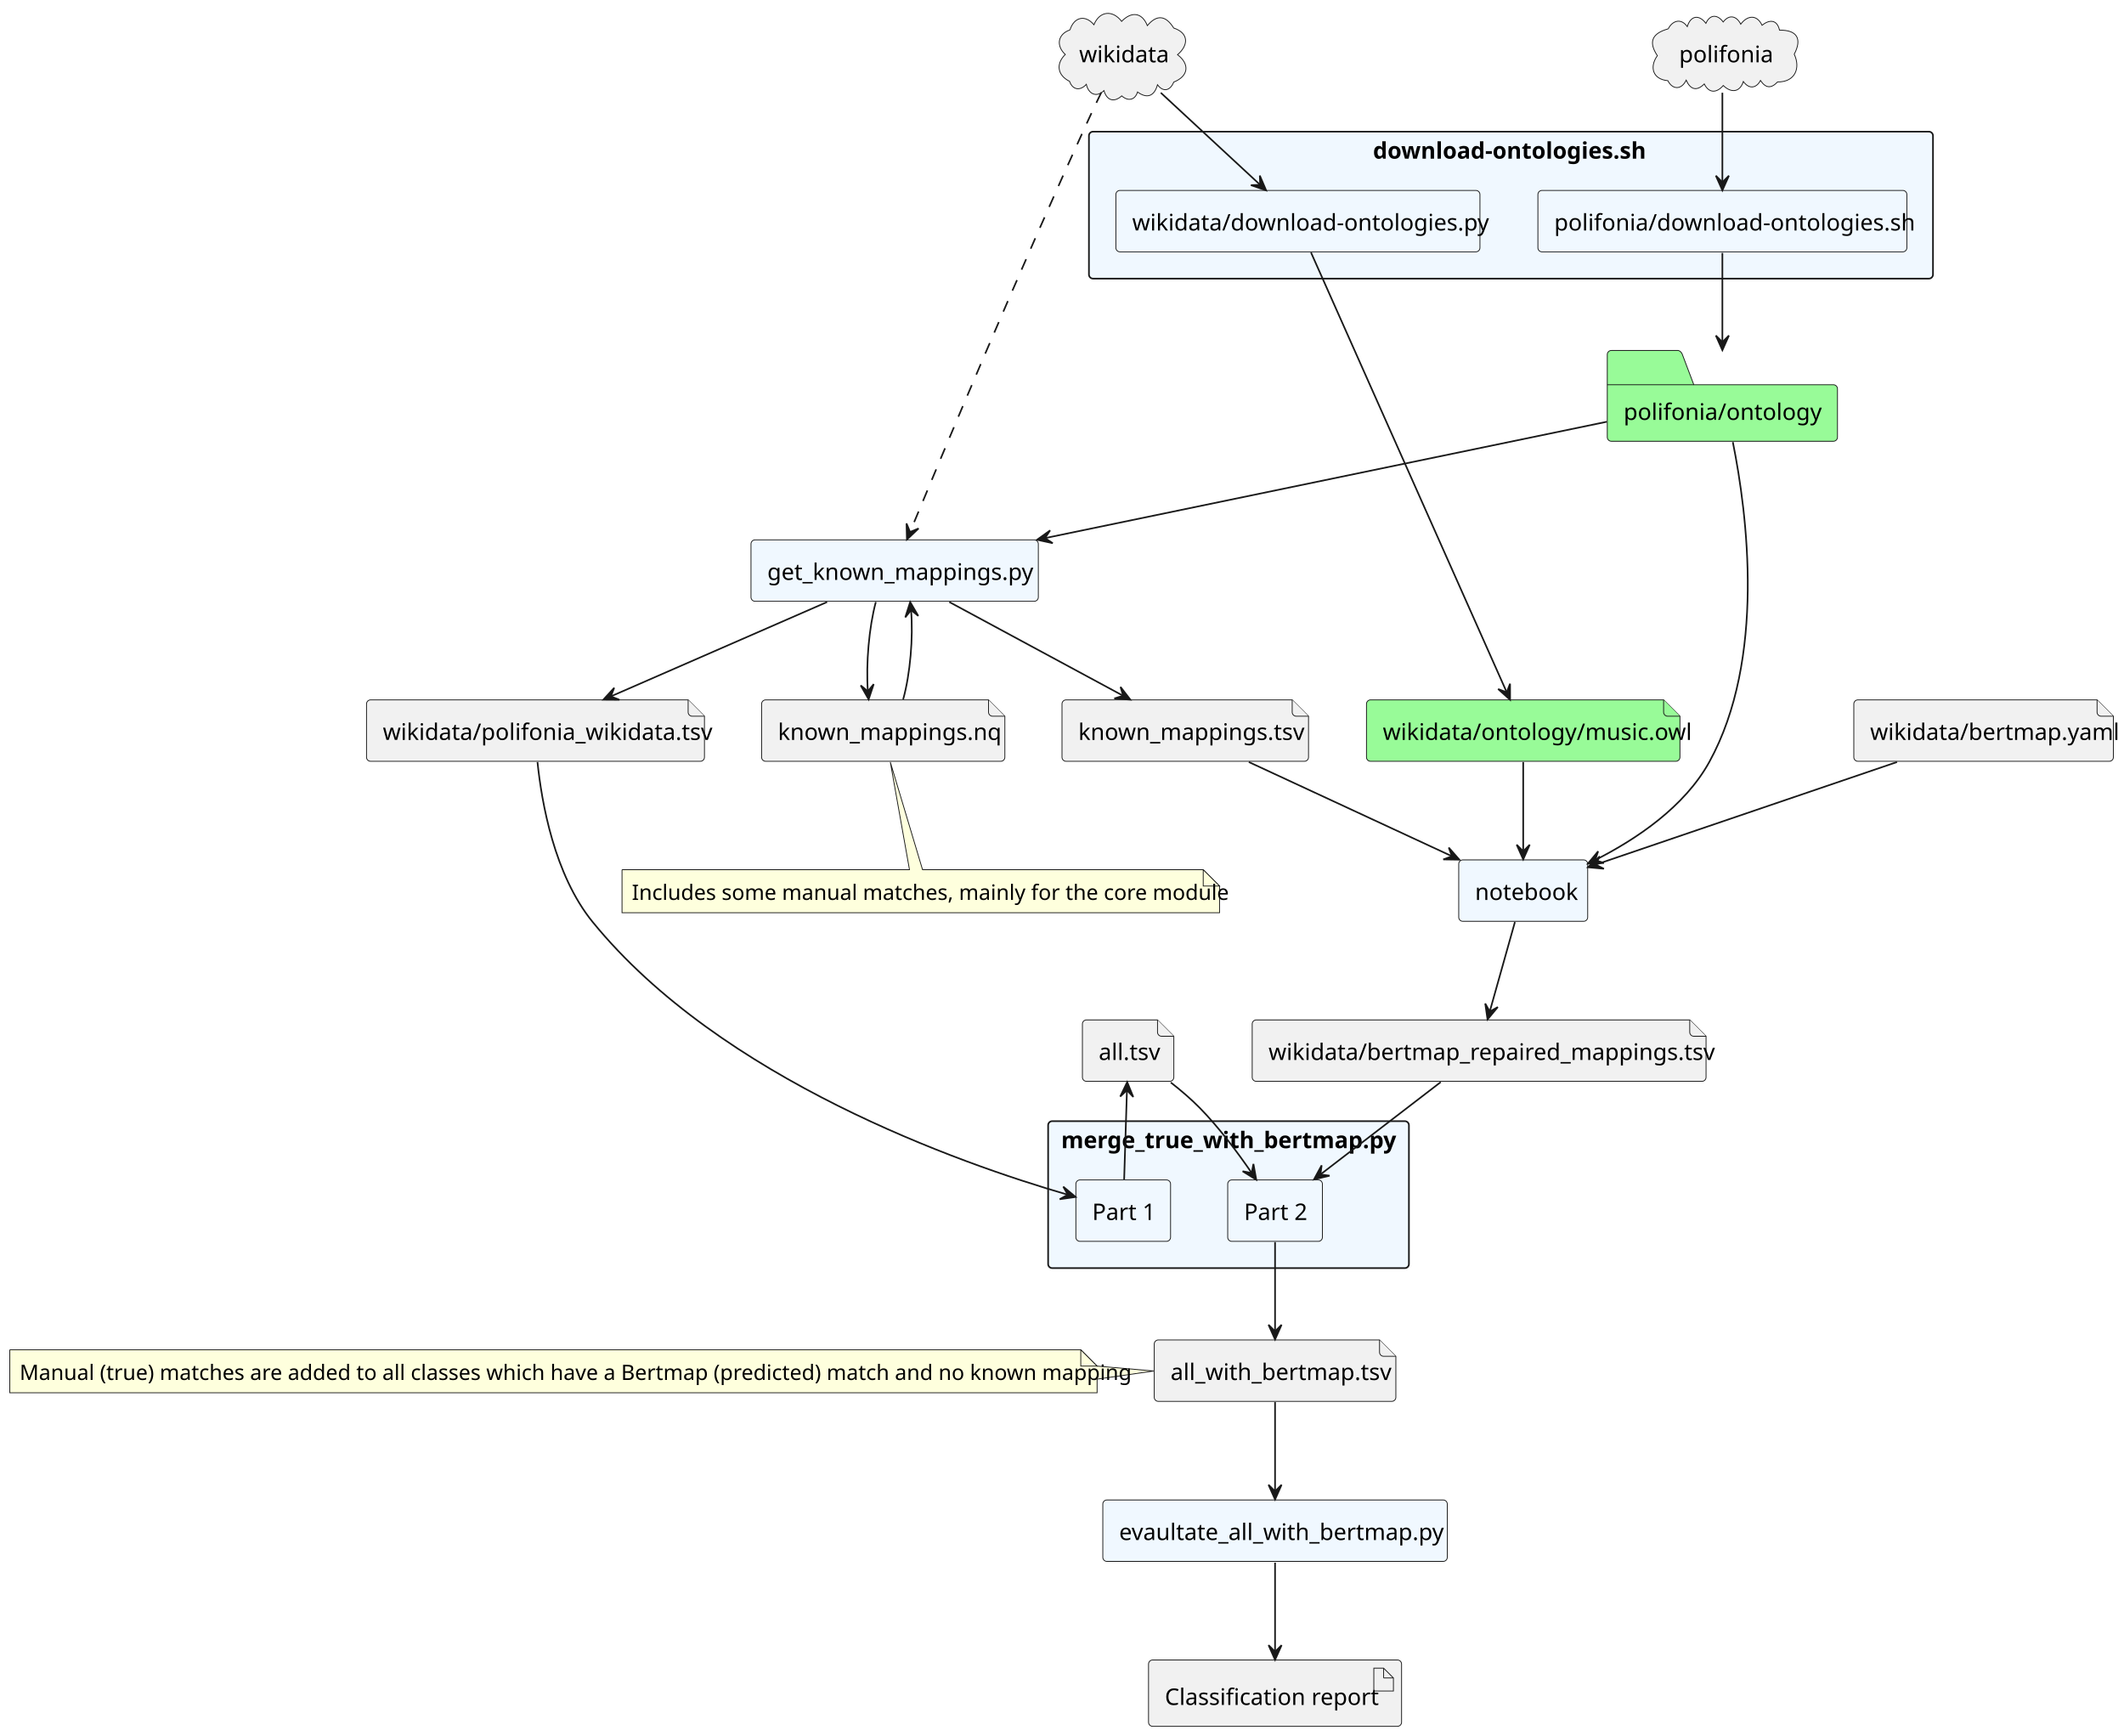
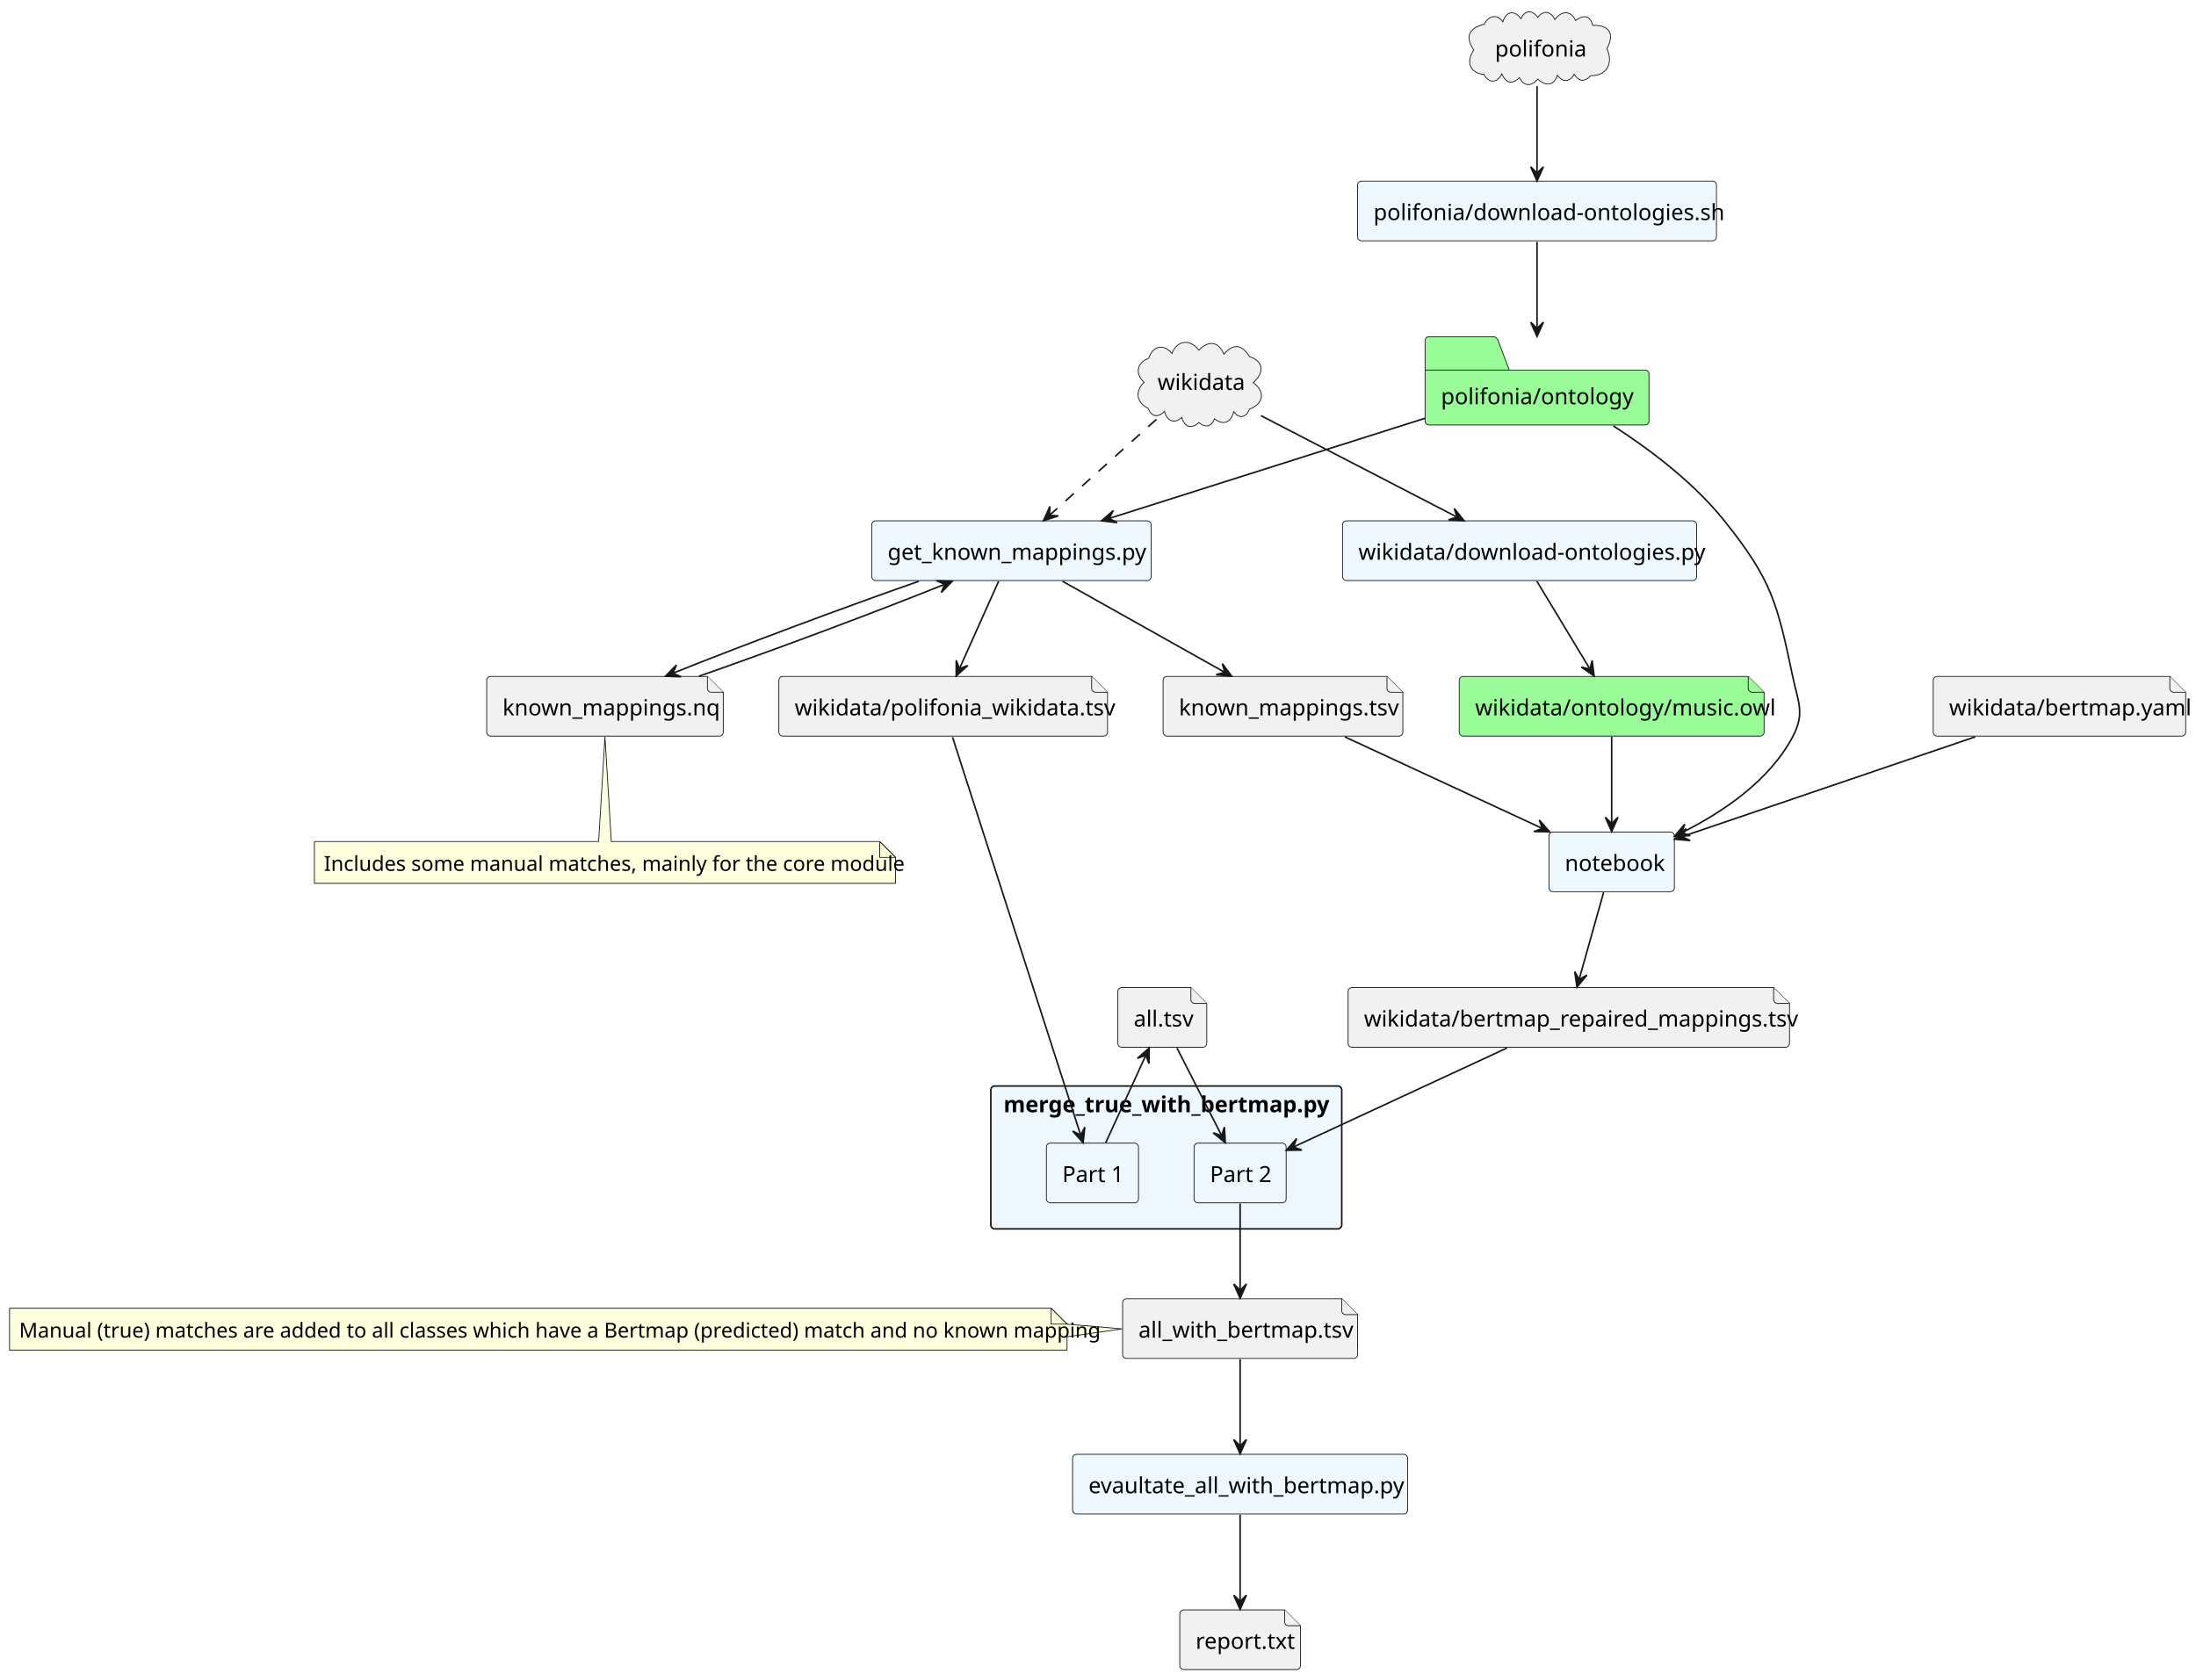
- <svg xmlns="http://www.w3.org/2000/svg" contentStyleType="text/css" height="1063px" preserveAspectRatio="none" style="width:1301px;height:1063px;background:#FFFFFF;" version="1.1" viewBox="0 0 1301 1063" width="1301px" zoomAndPan="magnify">
+ <svg xmlns="http://www.w3.org/2000/svg" contentStyleType="text/css" height="1058px" preserveAspectRatio="none" style="width:1383px;height:1058px;background:#FFFFFF;" version="1.1" viewBox="0 0 1383 1058" width="1383px" zoomAndPan="magnify">
  <defs />
  <g>
-     <g id="cluster_downsh">
-       <rect fill="#F0F8FF" height="90" rx="2.5" ry="2.5" style="stroke:#181818;stroke-width:1.0;" width="517" x="667" y="80.63" />
-       <text fill="#000000" font-family="sans-serif" font-size="14" font-weight="bold" lengthAdjust="spacing" textLength="169" x="841" y="97.163">download-ontologies.sh</text>
+     <g id="cluster_merge_true_with_bertmap.py">
+       <rect fill="#F0F8FF" height="90" rx="2.5" ry="2.5" style="stroke:#181818;stroke-width:1.0;" width="221" x="624" y="684.092" />
+       <text fill="#000000" font-family="sans-serif" font-size="14" font-weight="bold" lengthAdjust="spacing" textLength="205" x="632" y="700.626">merge_true_with_bertmap.py</text>
    </g>
-     <g id="cluster_merge_true_with_bertmap.py">
-       <rect fill="#F0F8FF" height="90" rx="2.5" ry="2.5" style="stroke:#181818;stroke-width:1.0;" width="221" x="642" y="686.63" />
-       <text fill="#000000" font-family="sans-serif" font-size="14" font-weight="bold" lengthAdjust="spacing" textLength="205" x="650" y="703.163">merge_true_with_bertmap.py</text>
+     <g id="elem_merge1">
+       <rect fill="#F0F8FF" height="37.609" rx="2.5" ry="2.5" style="stroke:#181818;stroke-width:0.5;" width="58" x="659" y="720.092" />
+       <text fill="#000000" font-family="sans-serif" font-size="14" lengthAdjust="spacing" textLength="38" x="669" y="744.626">Part 1</text>
+     </g>
+     <g id="elem_merge2">
+       <rect fill="#F0F8FF" height="37.609" rx="2.5" ry="2.5" style="stroke:#181818;stroke-width:0.5;" width="58" x="752" y="720.092" />
+       <text fill="#000000" font-family="sans-serif" font-size="14" lengthAdjust="spacing" textLength="38" x="762" y="744.626">Part 2</text>
+     </g>
+     <g id="elem_wikidata">
+       <path d="M723.406,225.76 C725.807,218.011 732.599,216.138 738.057,222.61 C741.567,213.998 749.614,213.463 755.028,220.552 C760.8,214.513 767.387,214.71 770.782,223.141 C776.872,215.941 782.187,217.108 786.931,224.619 C796.546,227.866 795.86,235.388 789.273,240.958 C796.972,246.857 795.943,254.17 786.937,257.744 C784.923,262.806 780.644,264.295 776.991,259.378 C775.101,266.229 770.748,268.19 764.782,263.808 C763.154,268.976 758.824,269.572 755.101,266.178 C750.318,270.475 745.924,268.977 744.207,262.944 C739.385,267.718 734.559,264.639 733.406,259.101 C729.749,263.183 725.038,262.75 723.108,257.246 C715.705,253.609 714.602,246.56 720.514,240.821 C714.83,235.588 715.734,228.429 723.406,225.76 " fill="#F1F1F1" style="stroke:#181818;stroke-width:0.5;" />
+       <text fill="#000000" font-family="sans-serif" font-size="14" lengthAdjust="spacing" textLength="50" x="729" y="245.626">wikidata</text>
    </g>
    <g id="elem_downwikidata">
-       <rect fill="#F0F8FF" height="37.609" rx="2.5" ry="2.5" style="stroke:#181818;stroke-width:0.5;" width="223" x="683.5" y="116.63" />
-       <text fill="#000000" font-family="sans-serif" font-size="14" lengthAdjust="spacing" textLength="203" x="693.5" y="141.163">wikidata/download-ontologies.py</text>
+       <rect fill="#F0F8FF" height="37.609" rx="2.5" ry="2.5" style="stroke:#181818;stroke-width:0.5;" width="223" x="845.5" y="328.092" />
+       <text fill="#000000" font-family="sans-serif" font-size="14" lengthAdjust="spacing" textLength="203" x="855.5" y="352.626">wikidata/download-ontologies.py</text>
+     </g>
+     <g id="elem_musicowl">
+       <path d="M919,428.592 L919,461.202 A2.5,2.5 0 0 0 921.5,463.702 L1108.5,463.702 A2.5,2.5 0 0 0 1111,461.202 L1111,436.092 L1101,426.092 L921.5,426.092 A2.5,2.5 0 0 0 919,428.592 " fill="#98FB98" style="stroke:#181818;stroke-width:0.5;" />
+       <path d="M1101,426.092 L1101,433.592 A2.5,2.5 0 0 0 1103.5,436.092 L1111,436.092 " fill="#98FB98" style="stroke:#181818;stroke-width:0.5;" />
+       <text fill="#000000" font-family="sans-serif" font-size="14" lengthAdjust="spacing" textLength="172" x="929" y="450.626">wikidata/ontology/music.owl</text>
+     </g>
+     <g id="elem_polifonia">
+       <path d="M934.825,15.124 C937.429,10.045 942.647,8.366 946.487,13.745 C948.586,6.982 953.644,6.137 957.902,11.753 C960.474,6 965.096,6.291 968.485,10.92 C972.264,6.01 976.714,7.248 979.247,12.269 C983.167,6.975 988.997,6.001 992.302,12.925 C996.729,9.378 1001.481,9.238 1003.01,15.949 C1013.767,15.715 1016.952,21.297 1012.008,30.664 C1016.08,39.301 1012.416,47.818 1001.814,47.648 C997.814,51.831 994.563,51.544 991.333,46.749 C988.638,51.83 984.153,52.004 980.854,47.403 C978.525,54.373 973.125,54.313 968.54,49.827 C964.664,54.326 959.923,54.915 956.898,48.885 C952.163,53.628 948.377,52.246 945.815,46.573 C943.056,52.382 937.66,52.752 934.588,46.874 C925.201,46.027 923.268,38.387 928.167,31.553 C922.263,22.708 925.42,17.764 934.825,15.124 " fill="#F1F1F1" style="stroke:#181818;stroke-width:0.5;" />
+       <text fill="#000000" font-family="sans-serif" font-size="14" lengthAdjust="spacing" textLength="53" x="941.5" y="35.626">polifonia</text>
    </g>
    <g id="elem_downpolifonia">
-       <rect fill="#F0F8FF" height="37.609" rx="2.5" ry="2.5" style="stroke:#181818;stroke-width:0.5;" width="226" x="942" y="116.63" />
-       <text fill="#000000" font-family="sans-serif" font-size="14" lengthAdjust="spacing" textLength="206" x="952" y="141.163">polifonia/download-ontologies.sh</text>
-     </g>
-     <g id="elem_merge1">
-       <rect fill="#F0F8FF" height="37.609" rx="2.5" ry="2.5" style="stroke:#181818;stroke-width:0.5;" width="58" x="659" y="722.63" />
-       <text fill="#000000" font-family="sans-serif" font-size="14" lengthAdjust="spacing" textLength="38" x="669" y="747.163">Part 1</text>
-     </g>
-     <g id="elem_merge2">
-       <rect fill="#F0F8FF" height="37.609" rx="2.5" ry="2.5" style="stroke:#181818;stroke-width:0.5;" width="58" x="752" y="722.63" />
-       <text fill="#000000" font-family="sans-serif" font-size="14" lengthAdjust="spacing" textLength="38" x="762" y="747.163">Part 2</text>
-     </g>
-     <g id="elem_wikidata">
-       <path d="M655.406,18.297 C657.807,10.548 664.599,8.675 670.057,15.147 C673.567,6.535 681.614,6 687.028,13.089 C692.8,7.05 699.387,7.247 702.782,15.678 C708.872,8.478 714.187,9.646 718.931,17.156 C728.546,20.403 727.86,27.926 721.273,33.495 C728.972,39.395 727.943,46.707 718.937,50.282 C716.923,55.343 712.644,56.833 708.991,51.915 C707.101,58.766 702.748,60.727 696.782,56.345 C695.154,61.514 690.824,62.109 687.101,58.715 C682.318,63.012 677.924,61.514 676.207,55.481 C671.385,60.256 666.559,57.177 665.406,51.639 C661.749,55.72 657.038,55.287 655.108,49.783 C647.705,46.147 646.602,39.097 652.514,33.358 C646.83,28.125 647.734,20.966 655.406,18.297 " fill="#F1F1F1" style="stroke:#181818;stroke-width:0.5;" />
-       <text fill="#000000" font-family="sans-serif" font-size="14" lengthAdjust="spacing" textLength="50" x="661" y="38.163">wikidata</text>
-     </g>
-     <g id="elem_polifonia">
-       <path d="M1021.825,17.662 C1024.429,12.582 1029.647,10.904 1033.487,16.282 C1035.586,9.519 1040.644,8.674 1044.902,14.29 C1047.474,8.537 1052.095,8.828 1055.485,13.457 C1059.264,8.548 1063.714,9.785 1066.247,14.806 C1070.167,9.512 1075.997,8.538 1079.302,15.463 C1083.729,11.915 1088.48,11.775 1090.01,18.486 C1100.767,18.252 1103.952,23.835 1099.008,33.201 C1103.08,41.838 1099.416,50.356 1088.814,50.185 C1084.814,54.368 1081.563,54.082 1078.333,49.286 C1075.638,54.367 1071.153,54.541 1067.854,49.94 C1065.525,56.91 1060.125,56.85 1055.54,52.364 C1051.664,56.863 1046.923,57.452 1043.898,51.422 C1039.163,56.165 1035.377,54.784 1032.815,49.11 C1030.056,54.919 1024.66,55.289 1021.588,49.411 C1012.201,48.565 1010.268,40.924 1015.167,34.09 C1009.263,25.246 1012.42,20.301 1021.825,17.662 " fill="#F1F1F1" style="stroke:#181818;stroke-width:0.5;" />
-       <text fill="#000000" font-family="sans-serif" font-size="14" lengthAdjust="spacing" textLength="53" x="1028.5" y="38.163">polifonia</text>
-     </g>
-     <g id="elem_musicowl">
-       <path d="M837,431.13 L837,463.739 A2.5,2.5 0 0 0 839.5,466.239 L1026.5,466.239 A2.5,2.5 0 0 0 1029,463.739 L1029,438.63 L1019,428.63 L839.5,428.63 A2.5,2.5 0 0 0 837,431.13 " fill="#98FB98" style="stroke:#181818;stroke-width:0.5;" />
-       <path d="M1019,428.63 L1019,436.13 A2.5,2.5 0 0 0 1021.5,438.63 L1029,438.63 " fill="#98FB98" style="stroke:#181818;stroke-width:0.5;" />
-       <text fill="#000000" font-family="sans-serif" font-size="14" lengthAdjust="spacing" textLength="172" x="847" y="453.163">wikidata/ontology/music.owl</text>
+       <rect fill="#F0F8FF" height="37.609" rx="2.5" ry="2.5" style="stroke:#181818;stroke-width:0.5;" width="226" x="855" y="114.093" />
+       <text fill="#000000" font-family="sans-serif" font-size="14" lengthAdjust="spacing" textLength="206" x="865" y="138.626">polifonia/download-ontologies.sh</text>
    </g>
    <g id="elem_polifoniaowl">
-       <path d="M987,214.63 L1028,214.63 A3.75,3.75 0 0 1 1030.5,217.13 L1037.5,235.63 L1123,235.63 A2.5,2.5 0 0 1 1125.5,238.13 L1125.5,267.739 A2.5,2.5 0 0 1 1123,270.239 L987,270.239 A2.5,2.5 0 0 1 984.5,267.739 L984.5,217.13 A2.5,2.5 0 0 1 987,214.63 " fill="#98FB98" style="stroke:#181818;stroke-width:0.5;" />
-       <line style="stroke:#181818;stroke-width:0.5;" x1="984.5" x2="1037.5" y1="235.63" y2="235.63" />
-       <text fill="#000000" font-family="sans-serif" font-size="14" lengthAdjust="spacing" textLength="111" x="994.5" y="257.163">polifonia/ontology</text>
+       <path d="M900,212.093 L941,212.093 A3.75,3.75 0 0 1 943.5,214.593 L950.5,233.093 L1036,233.093 A2.5,2.5 0 0 1 1038.5,235.593 L1038.5,265.202 A2.5,2.5 0 0 1 1036,267.702 L900,267.702 A2.5,2.5 0 0 1 897.5,265.202 L897.5,214.593 A2.5,2.5 0 0 1 900,212.093 " fill="#98FB98" style="stroke:#181818;stroke-width:0.5;" />
+       <line style="stroke:#181818;stroke-width:0.5;" x1="897.5" x2="950.5" y1="233.093" y2="233.093" />
+       <text fill="#000000" font-family="sans-serif" font-size="14" lengthAdjust="spacing" textLength="111" x="907.5" y="254.626">polifonia/ontology</text>
    </g>
    <g id="elem_get_known_mappings.py">
-       <rect fill="#F0F8FF" height="37.609" rx="2.5" ry="2.5" style="stroke:#181818;stroke-width:0.5;" width="176" x="460" y="330.63" />
-       <text fill="#000000" font-family="sans-serif" font-size="14" lengthAdjust="spacing" textLength="156" x="470" y="355.163">get_known_mappings.py</text>
+       <rect fill="#F0F8FF" height="37.609" rx="2.5" ry="2.5" style="stroke:#181818;stroke-width:0.5;" width="176" x="549" y="328.092" />
+       <text fill="#000000" font-family="sans-serif" font-size="14" lengthAdjust="spacing" textLength="156" x="559" y="352.626">get_known_mappings.py</text>
    </g>
    <g id="elem_known_mappings.tsv">
-       <path d="M650.5,431.13 L650.5,463.739 A2.5,2.5 0 0 0 653,466.239 L799,466.239 A2.5,2.5 0 0 0 801.5,463.739 L801.5,438.63 L791.5,428.63 L653,428.63 A2.5,2.5 0 0 0 650.5,431.13 " fill="#F1F1F1" style="stroke:#181818;stroke-width:0.5;" />
-       <path d="M791.5,428.63 L791.5,436.13 A2.5,2.5 0 0 0 794,438.63 L801.5,438.63 " fill="#F1F1F1" style="stroke:#181818;stroke-width:0.5;" />
-       <text fill="#000000" font-family="sans-serif" font-size="14" lengthAdjust="spacing" textLength="131" x="660.5" y="453.163">known_mappings.tsv</text>
+       <path d="M732.5,428.592 L732.5,461.202 A2.5,2.5 0 0 0 735,463.702 L881,463.702 A2.5,2.5 0 0 0 883.5,461.202 L883.5,436.092 L873.5,426.092 L735,426.092 A2.5,2.5 0 0 0 732.5,428.592 " fill="#F1F1F1" style="stroke:#181818;stroke-width:0.5;" />
+       <path d="M873.5,426.092 L873.5,433.592 A2.5,2.5 0 0 0 876,436.092 L883.5,436.092 " fill="#F1F1F1" style="stroke:#181818;stroke-width:0.5;" />
+       <text fill="#000000" font-family="sans-serif" font-size="14" lengthAdjust="spacing" textLength="131" x="742.5" y="450.626">known_mappings.tsv</text>
    </g>
    <g id="elem_polifonia_wikidata">
-       <path d="M224.5,431.13 L224.5,463.739 A2.5,2.5 0 0 0 227,466.239 L429,466.239 A2.5,2.5 0 0 0 431.5,463.739 L431.5,438.63 L421.5,428.63 L227,428.63 A2.5,2.5 0 0 0 224.5,431.13 " fill="#F1F1F1" style="stroke:#181818;stroke-width:0.5;" />
-       <path d="M421.5,428.63 L421.5,436.13 A2.5,2.5 0 0 0 424,438.63 L431.5,438.63 " fill="#F1F1F1" style="stroke:#181818;stroke-width:0.5;" />
-       <text fill="#000000" font-family="sans-serif" font-size="14" lengthAdjust="spacing" textLength="187" x="234.5" y="453.163">wikidata/polifonia_wikidata.tsv</text>
+       <path d="M490.5,428.592 L490.5,461.202 A2.5,2.5 0 0 0 493,463.702 L695,463.702 A2.5,2.5 0 0 0 697.5,461.202 L697.5,436.092 L687.5,426.092 L493,426.092 A2.5,2.5 0 0 0 490.5,428.592 " fill="#F1F1F1" style="stroke:#181818;stroke-width:0.5;" />
+       <path d="M687.5,426.092 L687.5,433.592 A2.5,2.5 0 0 0 690,436.092 L697.5,436.092 " fill="#F1F1F1" style="stroke:#181818;stroke-width:0.5;" />
+       <text fill="#000000" font-family="sans-serif" font-size="14" lengthAdjust="spacing" textLength="187" x="500.5" y="450.626">wikidata/polifonia_wikidata.tsv</text>
    </g>
    <g id="elem_known_mappings.nq">
-       <path d="M466.5,431.13 L466.5,463.739 A2.5,2.5 0 0 0 469,466.239 L613,466.239 A2.5,2.5 0 0 0 615.5,463.739 L615.5,438.63 L605.5,428.63 L469,428.63 A2.5,2.5 0 0 0 466.5,431.13 " fill="#F1F1F1" style="stroke:#181818;stroke-width:0.5;" />
-       <path d="M605.5,428.63 L605.5,436.13 A2.5,2.5 0 0 0 608,438.63 L615.5,438.63 " fill="#F1F1F1" style="stroke:#181818;stroke-width:0.5;" />
-       <text fill="#000000" font-family="sans-serif" font-size="14" lengthAdjust="spacing" textLength="129" x="476.5" y="453.163">known_mappings.nq</text>
+       <path d="M306.5,428.592 L306.5,461.202 A2.5,2.5 0 0 0 309,463.702 L453,463.702 A2.5,2.5 0 0 0 455.5,461.202 L455.5,436.092 L445.5,426.092 L309,426.092 A2.5,2.5 0 0 0 306.5,428.592 " fill="#F1F1F1" style="stroke:#181818;stroke-width:0.5;" />
+       <path d="M445.5,426.092 L445.5,433.592 A2.5,2.5 0 0 0 448,436.092 L455.5,436.092 " fill="#F1F1F1" style="stroke:#181818;stroke-width:0.5;" />
+       <text fill="#000000" font-family="sans-serif" font-size="14" lengthAdjust="spacing" textLength="129" x="316.5" y="450.626">known_mappings.nq</text>
    </g>
-     <g id="elem_GMN17">
-       <path d="M381,532.63 L381,558.981 A0,0 0 0 0 381,558.981 L747,558.981 A0,0 0 0 0 747,558.981 L747,542.63 L737,532.63 L565.08,532.63 L545.33,466.69 L557.08,532.63 L381,532.63 A0,0 0 0 0 381,532.63 " fill="#FEFFDD" style="stroke:#181818;stroke-width:0.5;" />
-       <path d="M737,532.63 L737,542.63 L747,542.63 L737,532.63 " fill="#FEFFDD" style="stroke:#181818;stroke-width:0.5;" />
-       <text fill="#000000" font-family="sans-serif" font-size="13" lengthAdjust="spacing" textLength="345" x="387" y="551.125">Includes some manual matches, mainly for the core module</text>
+     <g id="elem_GMN16">
+       <path d="M198,530.092 L198,556.444 A0,0 0 0 0 198,556.444 L564,556.444 A0,0 0 0 0 564,556.444 L564,540.092 L554,530.092 L385,530.092 L381,464.152 L377,530.092 L198,530.092 A0,0 0 0 0 198,530.092 " fill="#FEFFDD" style="stroke:#181818;stroke-width:0.5;" />
+       <path d="M554,530.092 L554,540.092 L564,540.092 L554,530.092 " fill="#FEFFDD" style="stroke:#181818;stroke-width:0.5;" />
+       <text fill="#000000" font-family="sans-serif" font-size="13" lengthAdjust="spacing" textLength="345" x="204" y="548.588">Includes some manual matches, mainly for the core module</text>
    </g>
    <g id="elem_notebook">
-       <rect fill="#F0F8FF" height="37.609" rx="2.5" ry="2.5" style="stroke:#181818;stroke-width:0.5;" width="79" x="893.5" y="526.63" />
-       <text fill="#000000" font-family="sans-serif" font-size="14" lengthAdjust="spacing" textLength="59" x="903.5" y="551.163">notebook</text>
+       <rect fill="#F0F8FF" height="37.609" rx="2.5" ry="2.5" style="stroke:#181818;stroke-width:0.5;" width="79" x="975.5" y="524.092" />
+       <text fill="#000000" font-family="sans-serif" font-size="14" lengthAdjust="spacing" textLength="59" x="985.5" y="548.626">notebook</text>
    </g>
    <g id="elem_yml">
-       <path d="M1135.5,431.13 L1135.5,463.739 A2.5,2.5 0 0 0 1138,466.239 L1292,466.239 A2.5,2.5 0 0 0 1294.5,463.739 L1294.5,438.63 L1284.5,428.63 L1138,428.63 A2.5,2.5 0 0 0 1135.5,431.13 " fill="#F1F1F1" style="stroke:#181818;stroke-width:0.5;" />
-       <path d="M1284.5,428.63 L1284.5,436.13 A2.5,2.5 0 0 0 1287,438.63 L1294.5,438.63 " fill="#F1F1F1" style="stroke:#181818;stroke-width:0.5;" />
-       <text fill="#000000" font-family="sans-serif" font-size="14" lengthAdjust="spacing" textLength="139" x="1145.5" y="453.163">wikidata/bertmap.yaml</text>
+       <path d="M1217.5,428.592 L1217.5,461.202 A2.5,2.5 0 0 0 1220,463.702 L1374,463.702 A2.5,2.5 0 0 0 1376.5,461.202 L1376.5,436.092 L1366.5,426.092 L1220,426.092 A2.5,2.5 0 0 0 1217.5,428.592 " fill="#F1F1F1" style="stroke:#181818;stroke-width:0.5;" />
+       <path d="M1366.5,426.092 L1366.5,433.592 A2.5,2.5 0 0 0 1369,436.092 L1376.5,436.092 " fill="#F1F1F1" style="stroke:#181818;stroke-width:0.5;" />
+       <text fill="#000000" font-family="sans-serif" font-size="14" lengthAdjust="spacing" textLength="139" x="1227.5" y="450.626">wikidata/bertmap.yaml</text>
    </g>
    <g id="elem_repaired">
-       <path d="M767,627.13 L767,659.739 A2.5,2.5 0 0 0 769.5,662.239 L1042.5,662.239 A2.5,2.5 0 0 0 1045,659.739 L1045,634.63 L1035,624.63 L769.5,624.63 A2.5,2.5 0 0 0 767,627.13 " fill="#F1F1F1" style="stroke:#181818;stroke-width:0.5;" />
-       <path d="M1035,624.63 L1035,632.13 A2.5,2.5 0 0 0 1037.5,634.63 L1045,634.63 " fill="#F1F1F1" style="stroke:#181818;stroke-width:0.5;" />
-       <text fill="#000000" font-family="sans-serif" font-size="14" lengthAdjust="spacing" textLength="258" x="777" y="649.163">wikidata/bertmap_repaired_mappings.tsv</text>
+       <path d="M849,624.592 L849,657.202 A2.5,2.5 0 0 0 851.5,659.702 L1124.5,659.702 A2.5,2.5 0 0 0 1127,657.202 L1127,632.092 L1117,622.092 L851.5,622.092 A2.5,2.5 0 0 0 849,624.592 " fill="#F1F1F1" style="stroke:#181818;stroke-width:0.5;" />
+       <path d="M1117,622.092 L1117,629.592 A2.5,2.5 0 0 0 1119.5,632.092 L1127,632.092 " fill="#F1F1F1" style="stroke:#181818;stroke-width:0.5;" />
+       <text fill="#000000" font-family="sans-serif" font-size="14" lengthAdjust="spacing" textLength="258" x="859" y="646.626">wikidata/bertmap_repaired_mappings.tsv</text>
    </g>
    <g id="elem_all.tsv">
-       <path d="M663,627.13 L663,659.739 A2.5,2.5 0 0 0 665.5,662.239 L716.5,662.239 A2.5,2.5 0 0 0 719,659.739 L719,634.63 L709,624.63 L665.5,624.63 A2.5,2.5 0 0 0 663,627.13 " fill="#F1F1F1" style="stroke:#181818;stroke-width:0.5;" />
-       <path d="M709,624.63 L709,632.13 A2.5,2.5 0 0 0 711.5,634.63 L719,634.63 " fill="#F1F1F1" style="stroke:#181818;stroke-width:0.5;" />
-       <text fill="#000000" font-family="sans-serif" font-size="14" lengthAdjust="spacing" textLength="36" x="673" y="649.163">all.tsv</text>
+       <path d="M704,624.592 L704,657.202 A2.5,2.5 0 0 0 706.5,659.702 L757.5,659.702 A2.5,2.5 0 0 0 760,657.202 L760,632.092 L750,622.092 L706.5,622.092 A2.5,2.5 0 0 0 704,624.592 " fill="#F1F1F1" style="stroke:#181818;stroke-width:0.5;" />
+       <path d="M750,622.092 L750,629.592 A2.5,2.5 0 0 0 752.5,632.092 L760,632.092 " fill="#F1F1F1" style="stroke:#181818;stroke-width:0.5;" />
+       <text fill="#000000" font-family="sans-serif" font-size="14" lengthAdjust="spacing" textLength="36" x="714" y="646.626">all.tsv</text>
    </g>
    <g id="elem_all_with_bertmap.tsv">
-       <path d="M707,823.13 L707,855.739 A2.5,2.5 0 0 0 709.5,858.239 L852.5,858.239 A2.5,2.5 0 0 0 855,855.739 L855,830.63 L845,820.63 L709.5,820.63 A2.5,2.5 0 0 0 707,823.13 " fill="#F1F1F1" style="stroke:#181818;stroke-width:0.5;" />
-       <path d="M845,820.63 L845,828.13 A2.5,2.5 0 0 0 847.5,830.63 L855,830.63 " fill="#F1F1F1" style="stroke:#181818;stroke-width:0.5;" />
-       <text fill="#000000" font-family="sans-serif" font-size="14" lengthAdjust="spacing" textLength="128" x="717" y="845.163">all_with_bertmap.tsv</text>
+       <path d="M707,820.592 L707,853.202 A2.5,2.5 0 0 0 709.5,855.702 L852.5,855.702 A2.5,2.5 0 0 0 855,853.202 L855,828.092 L845,818.092 L709.5,818.092 A2.5,2.5 0 0 0 707,820.592 " fill="#F1F1F1" style="stroke:#181818;stroke-width:0.5;" />
+       <path d="M845,818.092 L845,825.592 A2.5,2.5 0 0 0 847.5,828.092 L855,828.092 " fill="#F1F1F1" style="stroke:#181818;stroke-width:0.5;" />
+       <text fill="#000000" font-family="sans-serif" font-size="14" lengthAdjust="spacing" textLength="128" x="717" y="842.626">all_with_bertmap.tsv</text>
    </g>
-     <g id="elem_GMN41">
-       <path d="M6,826.63 L6,852.981 A0,0 0 0 0 6,852.981 L672,852.981 A0,0 0 0 0 672,852.981 L672,844.63 L706.64,839.63 L672,836.63 L672,836.63 L662,826.63 L6,826.63 A0,0 0 0 0 6,826.63 " fill="#FEFFDD" style="stroke:#181818;stroke-width:0.5;" />
-       <path d="M662,826.63 L662,836.63 L672,836.63 L662,826.63 " fill="#FEFFDD" style="stroke:#181818;stroke-width:0.5;" />
-       <text fill="#000000" font-family="sans-serif" font-size="13" lengthAdjust="spacing" textLength="645" x="12" y="845.125">Manual (true) matches are added to all classes which have a Bertmap (predicted) match and no known mapping</text>
+     <g id="elem_GMN40">
+       <path d="M6,824.092 L6,850.444 A0,0 0 0 0 6,850.444 L672,850.444 A0,0 0 0 0 672,850.444 L672,842.092 L706.64,837.092 L672,834.092 L672,834.092 L662,824.092 L6,824.092 A0,0 0 0 0 6,824.092 " fill="#FEFFDD" style="stroke:#181818;stroke-width:0.5;" />
+       <path d="M662,824.092 L662,834.092 L672,834.092 L662,824.092 " fill="#FEFFDD" style="stroke:#181818;stroke-width:0.5;" />
+       <text fill="#000000" font-family="sans-serif" font-size="13" lengthAdjust="spacing" textLength="645" x="12" y="842.588">Manual (true) matches are added to all classes which have a Bertmap (predicted) match and no known mapping</text>
    </g>
    <g id="elem_evaluate">
-       <rect fill="#F0F8FF" height="37.609" rx="2.5" ry="2.5" style="stroke:#181818;stroke-width:0.5;" width="211" x="675.5" y="918.63" />
-       <text fill="#000000" font-family="sans-serif" font-size="14" lengthAdjust="spacing" textLength="191" x="685.5" y="943.163">evaultate_all_with_bertmap.py</text>
+       <rect fill="#F0F8FF" height="37.609" rx="2.5" ry="2.5" style="stroke:#181818;stroke-width:0.5;" width="211" x="675.5" y="916.092" />
+       <text fill="#000000" font-family="sans-serif" font-size="14" lengthAdjust="spacing" textLength="191" x="685.5" y="940.626">evaultate_all_with_bertmap.py</text>
    </g>
-     <g id="elem_report">
-       <rect fill="#F1F1F1" height="40.609" rx="2.5" ry="2.5" style="stroke:#181818;stroke-width:0.5;" width="155" x="703.5" y="1016.63" />
-       <polygon fill="#F1F1F1" points="841.5,1021.63,841.5,1035.63,853.5,1035.63,853.5,1027.63,847.5,1021.63,841.5,1021.63" style="stroke:#181818;stroke-width:0.5;" />
-       <line style="stroke:#181818;stroke-width:0.5;" x1="847.5" x2="847.5" y1="1021.63" y2="1027.63" />
-       <line style="stroke:#181818;stroke-width:0.5;" x1="853.5" x2="847.5" y1="1027.63" y2="1027.63" />
-       <text fill="#000000" font-family="sans-serif" font-size="14" lengthAdjust="spacing" textLength="125" x="713.5" y="1044.163">Classification report</text>
+     <g id="elem_report.txt">
+       <path d="M743,1016.592 L743,1049.202 A2.5,2.5 0 0 0 745.5,1051.702 L816.5,1051.702 A2.5,2.5 0 0 0 819,1049.202 L819,1024.092 L809,1014.092 L745.5,1014.092 A2.5,2.5 0 0 0 743,1016.592 " fill="#F1F1F1" style="stroke:#181818;stroke-width:0.5;" />
+       <path d="M809,1014.092 L809,1021.592 A2.5,2.5 0 0 0 811.5,1024.092 L819,1024.092 " fill="#F1F1F1" style="stroke:#181818;stroke-width:0.5;" />
+       <text fill="#000000" font-family="sans-serif" font-size="14" lengthAdjust="spacing" textLength="56" x="753" y="1038.626">report.txt</text>
    </g>
    <g id="link_wikidata_downwikidata">
-       <path d="M711.01,56.8 C729.24,73.69 753.77,96.43 771.61,112.96 " fill="none" id="wikidata-to-downwikidata" style="stroke:#181818;stroke-width:1.0;" />
-       <polygon fill="#181818" points="775.54,116.6,771.672,107.542,771.878,113.195,766.225,113.401,775.54,116.6" style="stroke:#181818;stroke-width:1.0;" />
+       <path d="M794.11,261.832 C829.82,280.312 881.79,307.192 917.36,325.592 " fill="none" id="wikidata-to-downwikidata" style="stroke:#181818;stroke-width:1.0;" />
+       <polygon fill="#181818" points="922.05,328.012,915.896,320.323,917.61,325.714,912.219,327.427,922.05,328.012" style="stroke:#181818;stroke-width:1.0;" />
    </g>
    <g id="link_downwikidata_musicowl">
-       <path d="M803.02,154.64 C826.74,207.93 896.58,364.81 922.85,423.83 " fill="none" id="downwikidata-to-musicowl" style="stroke:#181818;stroke-width:1.0;" />
-       <polygon fill="#181818" points="924.96,428.57,924.94,418.721,922.92,424.005,917.636,421.985,924.96,428.57" style="stroke:#181818;stroke-width:1.0;" />
+       <path d="M967.91,366.152 C977.33,381.743 990.98,404.342 1001.17,421.202 " fill="none" id="downwikidata-to-musicowl" style="stroke:#181818;stroke-width:1.0;" />
+       <polygon fill="#181818" points="1003.94,425.793,1002.701,416.022,1001.351,421.515,995.857,420.165,1003.94,425.793" style="stroke:#181818;stroke-width:1.0;" />
    </g>
    <g id="link_polifonia_downpolifonia">
-       <path d="M1055,56.8 C1055,73.13 1055,94.9 1055,111.27 " fill="none" id="polifonia-to-downpolifonia" style="stroke:#181818;stroke-width:1.0;" />
-       <polygon fill="#181818" points="1055,116.6,1059,107.6,1055,111.6,1051,107.6,1055,116.6" style="stroke:#181818;stroke-width:1.0;" />
+       <path d="M968,54.263 C968,70.593 968,92.362 968,108.733 " fill="none" id="polifonia-to-downpolifonia" style="stroke:#181818;stroke-width:1.0;" />
+       <polygon fill="#181818" points="968,114.062,972,105.062,968,109.062,964,105.062,968,114.062" style="stroke:#181818;stroke-width:1.0;" />
    </g>
    <g id="link_downpolifonia_polifoniaowl">
-       <path d="M1055,154.92 C1055,169.83 1055,191.26 1055,209.08 " fill="none" id="downpolifonia-to-polifoniaowl" style="stroke:#181818;stroke-width:1.0;" />
-       <polygon fill="#181818" points="1055,214.49,1059,205.49,1055,209.49,1051,205.49,1055,214.49" style="stroke:#181818;stroke-width:1.0;" />
+       <path d="M968,152.382 C968,167.292 968,188.722 968,206.542 " fill="none" id="downpolifonia-to-polifoniaowl" style="stroke:#181818;stroke-width:1.0;" />
+       <polygon fill="#181818" points="968,211.952,972,202.952,968,206.952,964,202.952,968,211.952" style="stroke:#181818;stroke-width:1.0;" />
    </g>
    <g id="link_known_mappings.nq_get_known_mappings.py">
-       <path d="M553.21,428.33 C557.53,412.8 559.44,390.44 558.05,373.69 " fill="none" id="known_mappings.nq-to-get_known_mappings.py" style="stroke:#181818;stroke-width:1.0;" />
-       <polygon fill="#181818" points="557.51,368.69,554.511,378.071,558.053,373.66,562.463,377.202,557.51,368.69" style="stroke:#181818;stroke-width:1.0;" />
+       <path d="M440.21,425.952 C487.63,409.452 552.58,385.142 594.88,368.092 " fill="none" id="known_mappings.nq-to-get_known_mappings.py" style="stroke:#181818;stroke-width:1.0;" />
+       <polygon fill="#181818" points="599.67,366.152,589.827,365.807,595.033,368.022,592.818,373.227,599.67,366.152" style="stroke:#181818;stroke-width:1.0;" />
    </g>
    <g id="link_get_known_mappings.py_known_mappings.nq">
-       <path d="M536.46,368.69 C532.29,384.14 530.37,406.49 531.58,423.3 " fill="none" id="get_known_mappings.py-to-known_mappings.nq" style="stroke:#181818;stroke-width:1.0;" />
-       <polygon fill="#181818" points="532.06,428.33,535.166,418.984,531.574,423.354,527.204,419.762,532.06,428.33" style="stroke:#181818;stroke-width:1.0;" />
+       <path d="M578.63,366.152 C531.46,382.623 466.51,406.933 423.95,424.012 " fill="none" id="get_known_mappings.py-to-known_mappings.nq" style="stroke:#181818;stroke-width:1.0;" />
+       <polygon fill="#181818" points="419.13,425.952,428.972,426.324,423.772,424.096,426.001,418.896,419.13,425.952" style="stroke:#181818;stroke-width:1.0;" />
    </g>
    <g id="link_polifoniaowl_get_known_mappings.py">
-       <path d="M984.24,258.29 C894.39,276.89 739.19,309.03 640.18,329.54 " fill="none" id="polifoniaowl-to-get_known_mappings.py" style="stroke:#181818;stroke-width:1.0;" />
-       <polygon fill="#181818" points="635.21,330.57,644.834,332.663,640.106,329.556,643.212,324.829,635.21,330.57" style="stroke:#181818;stroke-width:1.0;" />
+       <path d="M897.4,263.493 C838.42,282.202 755.16,308.613 698.79,326.493 " fill="none" id="polifoniaowl-to-get_known_mappings.py" style="stroke:#181818;stroke-width:1.0;" />
+       <polygon fill="#181818" points="693.76,328.082,703.545,329.199,698.53,326.583,701.146,321.568,693.76,328.082" style="stroke:#181818;stroke-width:1.0;" />
    </g>
    <g id="link_wikidata_get_known_mappings.py">
-       <path d="M674.57,56.64 C672.03,61.88 669.39,67.43 667,72.63 C624.29,165.71 577.13,278.29 557.44,325.76 " fill="none" id="wikidata-to-get_known_mappings.py" style="stroke:#181818;stroke-width:1.0;stroke-dasharray:7.0,7.0;" />
-       <polygon fill="#181818" points="555.51,330.42,562.653,323.64,557.426,325.801,555.264,320.574,555.51,330.42" style="stroke:#181818;stroke-width:1.0;" />
+       <path d="M728.32,264.132 C708.27,282.132 680.61,306.962 661,324.562 " fill="none" id="wikidata-to-get_known_mappings.py" style="stroke:#181818;stroke-width:1.0;stroke-dasharray:7.0,7.0;" />
+       <polygon fill="#181818" points="657.18,327.983,666.558,324.973,660.91,324.653,661.23,319.005,657.18,327.983" style="stroke:#181818;stroke-width:1.0;" />
    </g>
    <g id="link_get_known_mappings.py_known_mappings.tsv">
-       <path d="M581.48,368.69 C611.72,384.99 656.19,408.98 687.8,426.03 " fill="none" id="get_known_mappings.py-to-known_mappings.tsv" style="stroke:#181818;stroke-width:1.0;" />
-       <polygon fill="#181818" points="692.37,428.49,686.345,420.699,687.969,426.118,682.55,427.741,692.37,428.49" style="stroke:#181818;stroke-width:1.0;" />
+       <path d="M669.16,366.152 C698.21,382.452 740.93,406.442 771.3,423.493 " fill="none" id="get_known_mappings.py-to-known_mappings.tsv" style="stroke:#181818;stroke-width:1.0;" />
+       <polygon fill="#181818" points="775.69,425.952,769.816,418.048,771.335,423.497,765.886,425.016,775.69,425.952" style="stroke:#181818;stroke-width:1.0;" />
    </g>
    <g id="link_get_known_mappings.py_polifonia_wikidata">
-       <path d="M506.62,368.69 C468.94,385.13 413.38,409.37 374.26,426.45 " fill="none" id="get_known_mappings.py-to-polifonia_wikidata" style="stroke:#181818;stroke-width:1.0;" />
-       <polygon fill="#181818" points="369.57,428.49,379.419,428.558,374.153,426.491,376.221,421.226,369.57,428.49" style="stroke:#181818;stroke-width:1.0;" />
+       <path d="M628.91,366.152 C621.93,381.743 611.8,404.342 604.25,421.202 " fill="none" id="get_known_mappings.py-to-polifonia_wikidata" style="stroke:#181818;stroke-width:1.0;" />
+       <polygon fill="#181818" points="602.2,425.793,609.524,419.208,604.24,421.228,602.22,415.944,602.2,425.793" style="stroke:#181818;stroke-width:1.0;" />
    </g>
    <g id="link_yml_notebook">
-       <path d="M1161.96,466.69 C1108.63,484.84 1027.37,512.51 977.36,529.53 " fill="none" id="yml-to-notebook" style="stroke:#181818;stroke-width:1.0;" />
-       <polygon fill="#181818" points="972.62,531.14,982.427,532.044,977.356,529.537,979.863,524.466,972.62,531.14" style="stroke:#181818;stroke-width:1.0;" />
+       <path d="M1243.96,464.152 C1190.63,482.303 1109.37,509.973 1059.36,526.992 " fill="none" id="yml-to-notebook" style="stroke:#181818;stroke-width:1.0;" />
+       <polygon fill="#181818" points="1054.62,528.602,1064.427,529.507,1059.356,527,1061.863,521.929,1054.62,528.602" style="stroke:#181818;stroke-width:1.0;" />
    </g>
    <g id="link_known_mappings.tsv_notebook">
-       <path d="M764.94,466.69 C800.24,483.06 852.24,507.17 889.03,524.24 " fill="none" id="known_mappings.tsv-to-notebook" style="stroke:#181818;stroke-width:1.0;" />
-       <polygon fill="#181818" points="893.89,526.49,887.399,519.083,889.351,524.392,884.042,526.344,893.89,526.49" style="stroke:#181818;stroke-width:1.0;" />
+       <path d="M846.94,464.152 C882.24,480.522 934.24,504.632 971.03,521.702 " fill="none" id="known_mappings.tsv-to-notebook" style="stroke:#181818;stroke-width:1.0;" />
+       <polygon fill="#181818" points="975.89,523.952,969.399,516.545,971.351,521.855,966.042,523.807,975.89,523.952" style="stroke:#181818;stroke-width:1.0;" />
    </g>
    <g id="link_musicowl_notebook">
-       <path d="M933,466.69 C933,482.14 933,504.49 933,521.3 " fill="none" id="musicowl-to-notebook" style="stroke:#181818;stroke-width:1.0;" />
-       <polygon fill="#181818" points="933,526.33,937,517.33,933,521.33,929,517.33,933,526.33" style="stroke:#181818;stroke-width:1.0;" />
+       <path d="M1015,464.152 C1015,479.603 1015,501.952 1015,518.763 " fill="none" id="musicowl-to-notebook" style="stroke:#181818;stroke-width:1.0;" />
+       <polygon fill="#181818" points="1015,523.793,1019,514.793,1015,518.793,1011,514.793,1015,523.793" style="stroke:#181818;stroke-width:1.0;" />
    </g>
    <g id="link_polifoniaowl_notebook">
-       <path d="M1061.4,270.73 C1070.29,314.87 1081.66,403.68 1047,466.63 C1031.86,494.12 1002.42,513.89 977.24,526.64 " fill="none" id="polifoniaowl-to-notebook" style="stroke:#181818;stroke-width:1.0;" />
-       <polygon fill="#181818" points="972.6,528.94,982.44,528.53,977.081,526.721,978.89,521.361,972.6,528.94" style="stroke:#181818;stroke-width:1.0;" />
+       <path d="M1016.08,268.283 C1039.58,283.462 1066.85,304.142 1086,328.092 C1115.7,365.243 1119.24,379.543 1129,426.092 C1132.47,442.623 1136.88,449.152 1129,464.092 C1114.31,491.952 1084.69,511.752 1059.32,524.433 " fill="none" id="polifoniaowl-to-notebook" style="stroke:#181818;stroke-width:1.0;" />
+       <polygon fill="#181818" points="1054.64,526.722,1064.483,526.376,1059.135,524.532,1060.978,519.184,1054.64,526.722" style="stroke:#181818;stroke-width:1.0;" />
    </g>
    <g id="link_notebook_repaired">
-       <path d="M927.92,564.69 C923.57,580.14 917.29,602.49 912.56,619.3 " fill="none" id="notebook-to-repaired" style="stroke:#181818;stroke-width:1.0;" />
-       <polygon fill="#181818" points="911.15,624.33,917.442,616.753,912.507,619.517,909.742,614.582,911.15,624.33" style="stroke:#181818;stroke-width:1.0;" />
+       <path d="M1009.92,562.153 C1005.57,577.602 999.29,599.952 994.56,616.763 " fill="none" id="notebook-to-repaired" style="stroke:#181818;stroke-width:1.0;" />
+       <polygon fill="#181818" points="993.15,621.793,999.442,614.215,994.507,616.98,991.742,612.045,993.15,621.793" style="stroke:#181818;stroke-width:1.0;" />
    </g>
    <g id="link_polifonia_wikidata_merge1">
-       <path d="M329.22,466.71 C331.75,491.36 339.48,535.77 363,564.63 C441.61,661.1 587.65,712.42 653.83,731.63 " fill="none" id="polifonia_wikidata-to-merge1" style="stroke:#181818;stroke-width:1.0;" />
-       <polygon fill="#181818" points="658.84,733.06,651.28,726.747,654.031,731.69,649.088,734.441,658.84,733.06" style="stroke:#181818;stroke-width:1.0;" />
+       <path d="M599.88,464.363 C616.27,515.263 662.43,658.663 680.56,714.972 " fill="none" id="polifonia_wikidata-to-merge1" style="stroke:#181818;stroke-width:1.0;" />
+       <polygon fill="#181818" points="682.12,719.832,683.183,710.041,680.595,715.071,675.565,712.482,682.12,719.832" style="stroke:#181818;stroke-width:1.0;" />
    </g>
    <g id="link_merge1_all.tsv">
-       <path d="M688.57,722.33 C689.06,706.8 689.76,684.44 690.28,667.69 " fill="none" id="merge1-to-all.tsv" style="stroke:#181818;stroke-width:1.0;" />
-       <polygon fill="#181818" points="690.44,662.69,686.159,671.56,690.283,667.687,694.155,671.811,690.44,662.69" style="stroke:#181818;stroke-width:1.0;" />
+       <path d="M696.39,719.793 C703.57,704.133 713.93,681.513 721.63,664.722 " fill="none" id="merge1-to-all.tsv" style="stroke:#181818;stroke-width:1.0;" />
+       <polygon fill="#181818" points="723.72,660.153,716.33,666.663,721.634,664.697,723.6,670.001,723.72,660.153" style="stroke:#181818;stroke-width:1.0;" />
    </g>
    <g id="link_all.tsv_merge2">
-       <path d="M717.13,662.93 C723.27,667.73 729.59,673.12 735,678.63 C746.78,690.65 758.08,705.79 766.52,718.11 " fill="none" id="all.tsv-to-merge2" style="stroke:#181818;stroke-width:1.0;" />
-       <polygon fill="#181818" points="769.5,722.51,767.751,712.817,766.69,718.374,761.134,717.313,769.5,722.51" style="stroke:#181818;stroke-width:1.0;" />
+       <path d="M741.22,660.153 C749.17,675.742 760.71,698.342 769.31,715.202 " fill="none" id="all.tsv-to-merge2" style="stroke:#181818;stroke-width:1.0;" />
+       <polygon fill="#181818" points="771.66,719.793,771.125,709.958,769.384,715.341,764.002,713.6,771.66,719.793" style="stroke:#181818;stroke-width:1.0;" />
    </g>
    <g id="link_repaired_merge2">
-       <path d="M882.49,662.69 C861.58,678.74 830.99,702.24 808.86,719.23 " fill="none" id="repaired-to-merge2" style="stroke:#181818;stroke-width:1.0;" />
-       <polygon fill="#181818" points="804.83,722.33,814.407,720.031,808.799,719.289,809.541,713.681,804.83,722.33" style="stroke:#181818;stroke-width:1.0;" />
+       <path d="M949.06,660.153 C910.4,678.082 851.71,705.303 814.9,722.372 " fill="none" id="repaired-to-merge2" style="stroke:#181818;stroke-width:1.0;" />
+       <polygon fill="#181818" points="810.08,724.602,819.928,724.457,814.619,722.505,816.571,717.195,810.08,724.602" style="stroke:#181818;stroke-width:1.0;" />
    </g>
    <g id="link_merge2_all_with_bertmap.tsv">
-       <path d="M781,760.69 C781,776.14 781,798.49 781,815.3 " fill="none" id="merge2-to-all_with_bertmap.tsv" style="stroke:#181818;stroke-width:1.0;" />
-       <polygon fill="#181818" points="781,820.33,785,811.33,781,815.33,777,811.33,781,820.33" style="stroke:#181818;stroke-width:1.0;" />
+       <path d="M781,758.153 C781,773.602 781,795.952 781,812.763 " fill="none" id="merge2-to-all_with_bertmap.tsv" style="stroke:#181818;stroke-width:1.0;" />
+       <polygon fill="#181818" points="781,817.793,785,808.793,781,812.793,777,808.793,781,817.793" style="stroke:#181818;stroke-width:1.0;" />
    </g>
    <g id="link_all_with_bertmap.tsv_evaluate">
-       <path d="M781,858.69 C781,874.14 781,896.49 781,913.3 " fill="none" id="all_with_bertmap.tsv-to-evaluate" style="stroke:#181818;stroke-width:1.0;" />
-       <polygon fill="#181818" points="781,918.33,785,909.33,781,913.33,777,909.33,781,918.33" style="stroke:#181818;stroke-width:1.0;" />
+       <path d="M781,856.153 C781,871.602 781,893.952 781,910.763 " fill="none" id="all_with_bertmap.tsv-to-evaluate" style="stroke:#181818;stroke-width:1.0;" />
+       <polygon fill="#181818" points="781,915.793,785,906.793,781,910.793,777,906.793,781,915.793" style="stroke:#181818;stroke-width:1.0;" />
    </g>
-     <g id="link_evaluate_report">
-       <path d="M781,956.97 C781,972.37 781,994.5 781,1011.45 " fill="none" id="evaluate-to-report" style="stroke:#181818;stroke-width:1.0;" />
-       <polygon fill="#181818" points="781,1016.54,785.026,1007.551,781.014,1011.54,777.026,1007.529,781,1016.54" style="stroke:#181818;stroke-width:1.0;" />
+     <g id="link_evaluate_report.txt">
+       <path d="M781,954.153 C781,969.602 781,991.952 781,1008.763 " fill="none" id="evaluate-to-report.txt" style="stroke:#181818;stroke-width:1.0;" />
+       <polygon fill="#181818" points="781,1013.793,785,1004.793,781,1008.793,777,1004.793,781,1013.793" style="stroke:#181818;stroke-width:1.0;" />
    </g>
  </g>
</svg>
